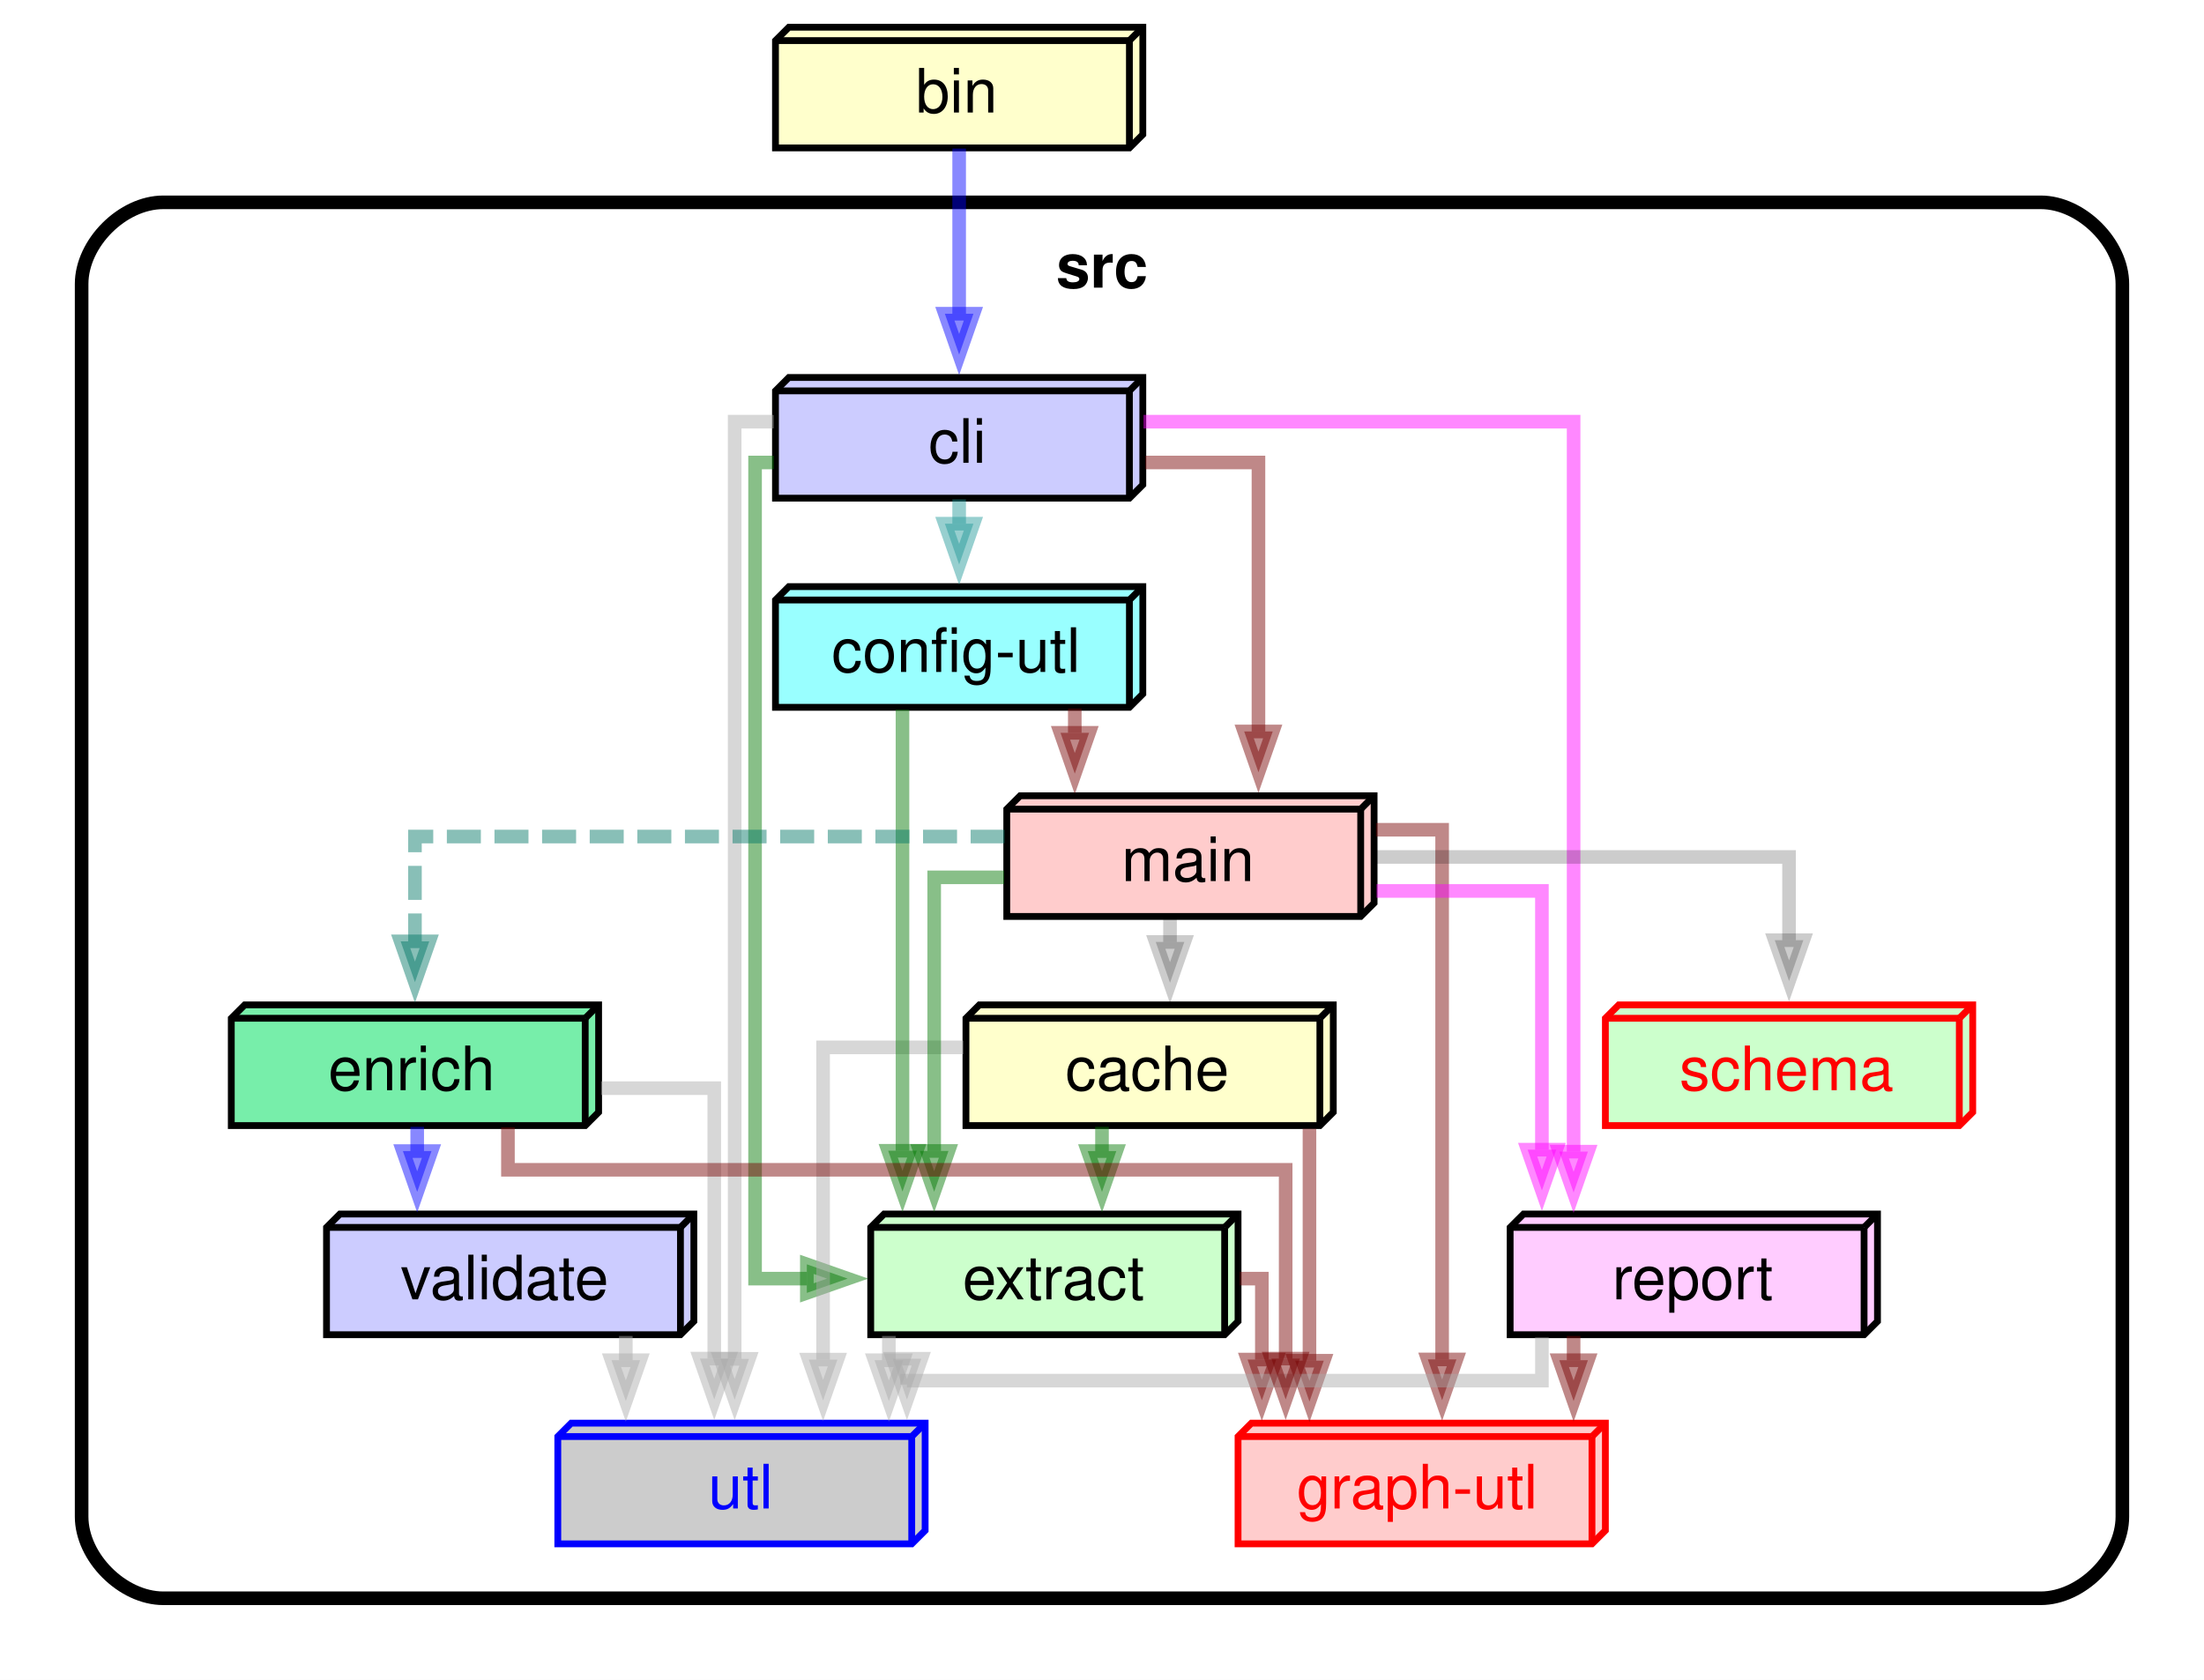
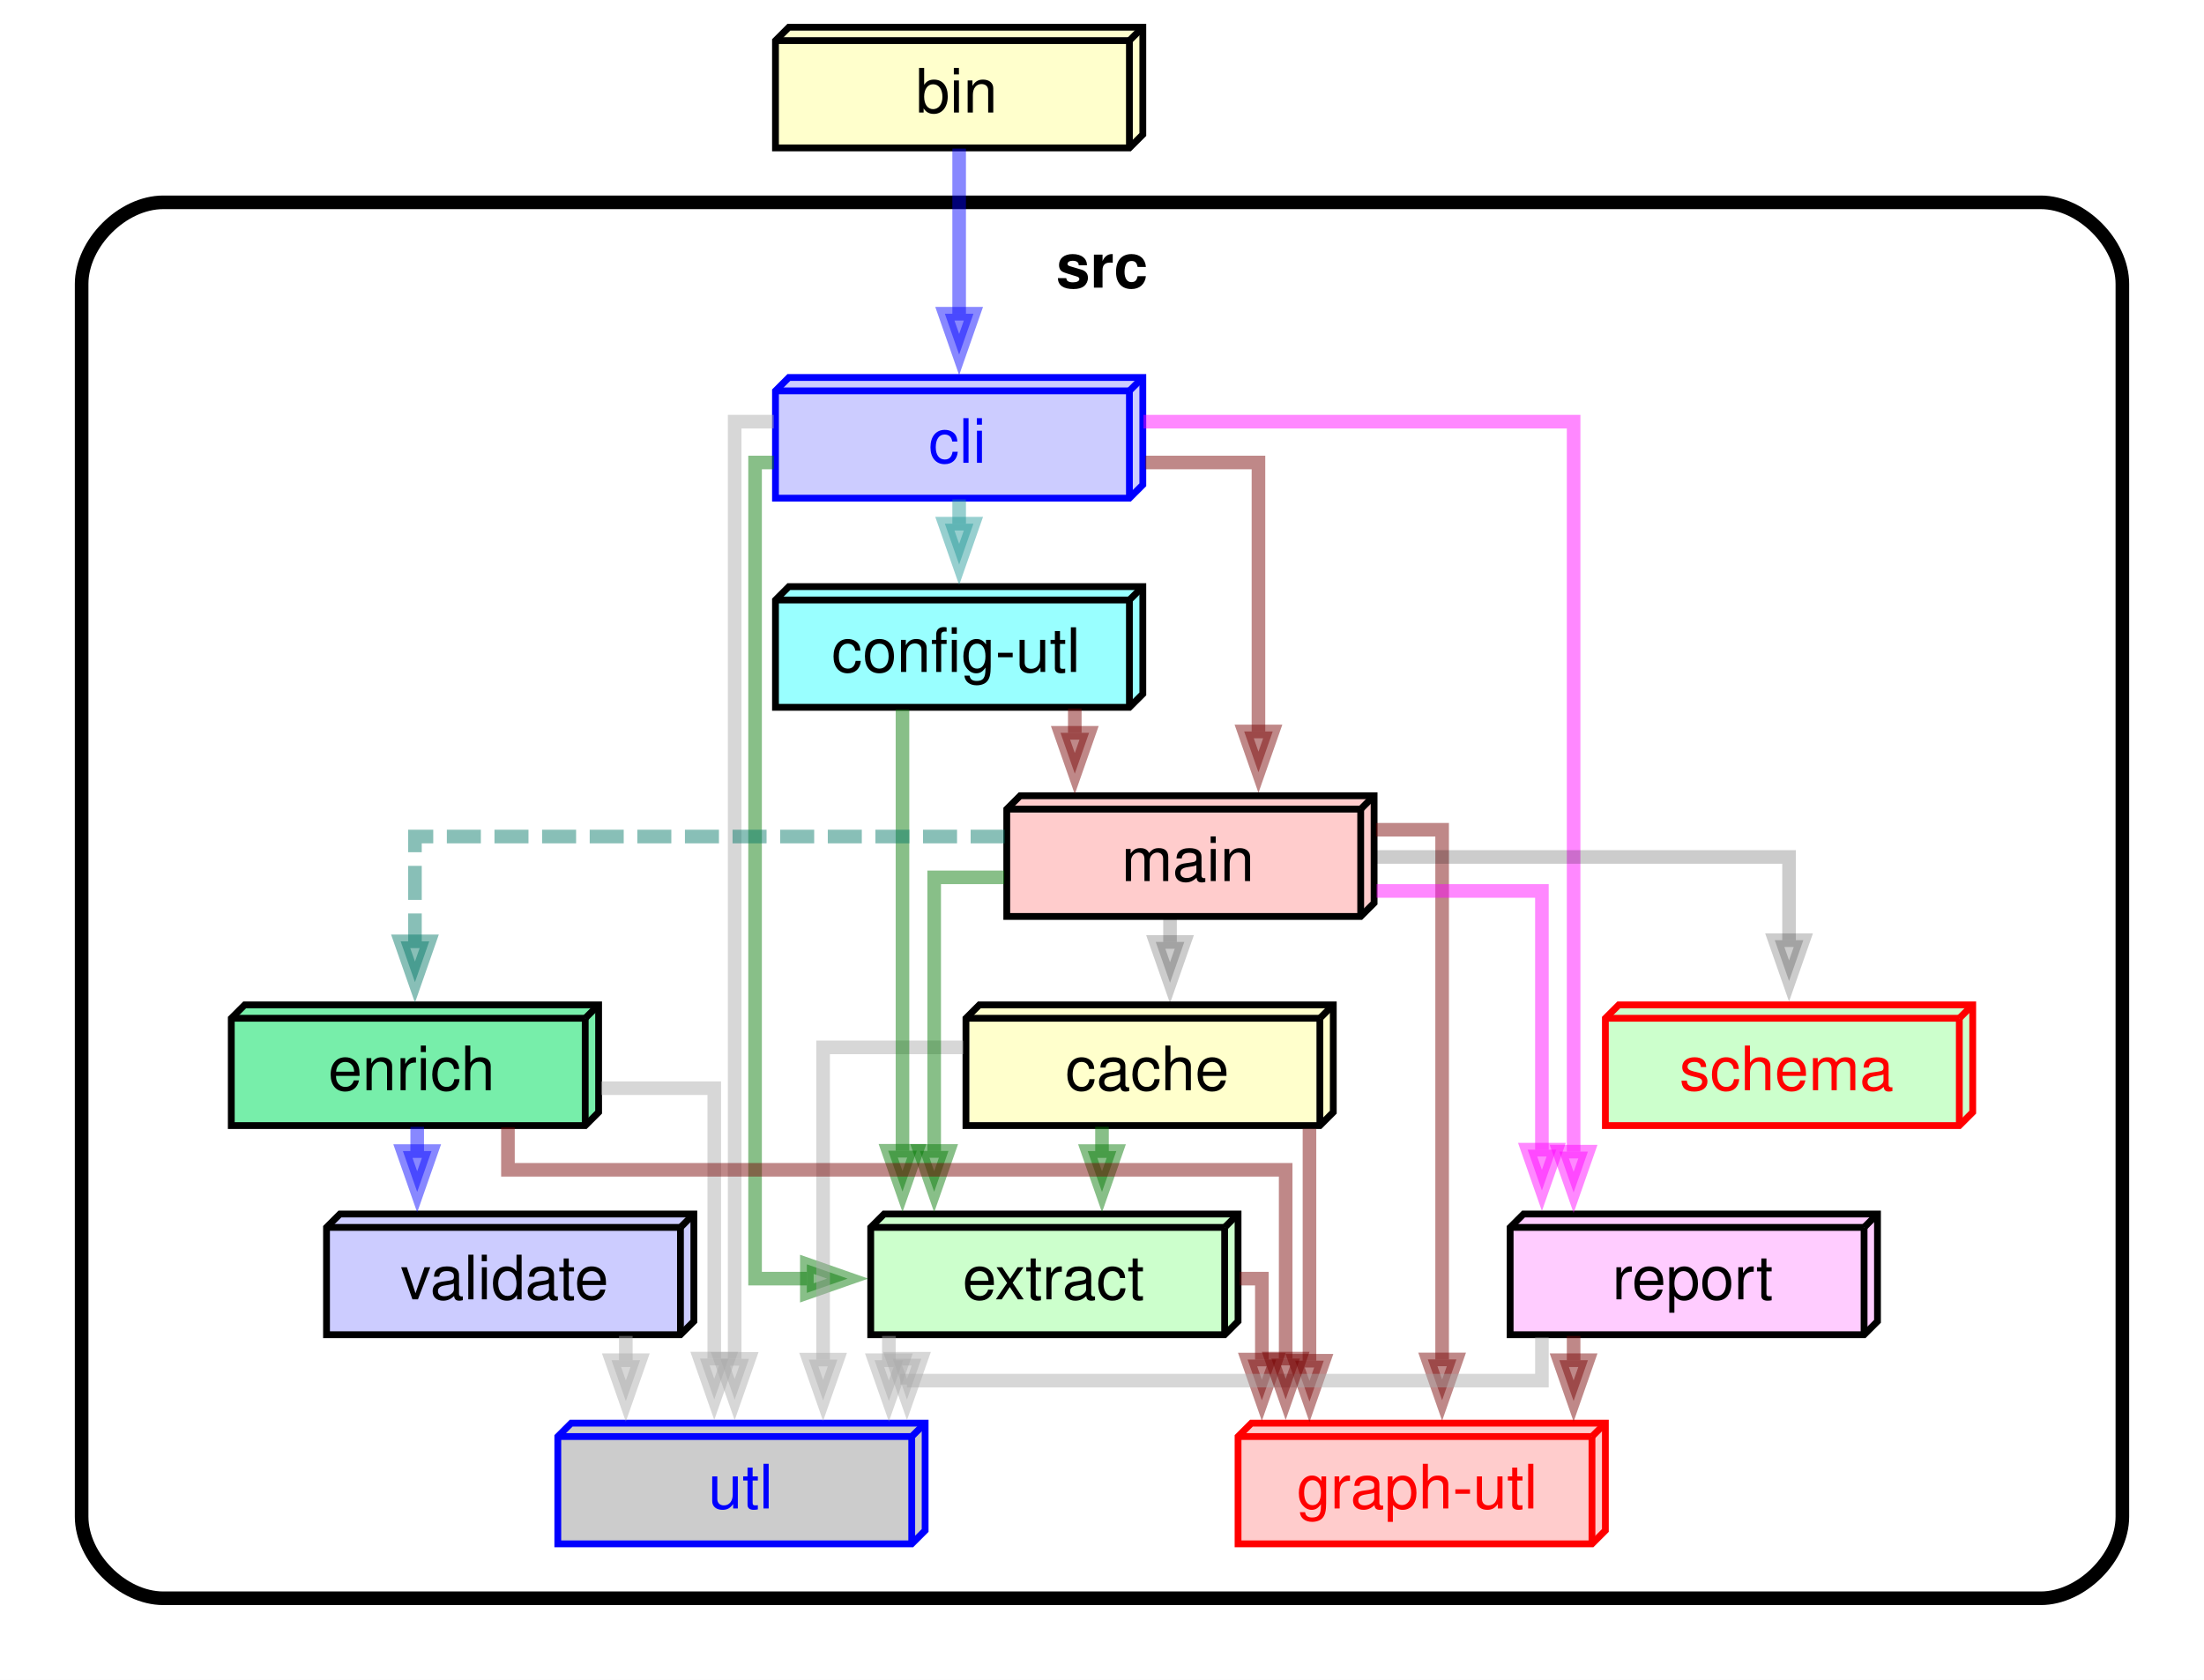
<svg xmlns="http://www.w3.org/2000/svg" xmlns:xlink="http://www.w3.org/1999/xlink" width="324pt" height="247pt" viewBox="0.00 0.00 324.00 247.00">
  <g id="graph0" class="graph" transform="scale(1 1) rotate(0) translate(4 243)">
    <polygon fill="white" stroke="none" points="-4,4 -4,-243 320,-243 320,4 -4,4" />
    <g id="clust1" class="cluster">
      <path fill="#ffffff" stroke="black" stroke-width="2" d="M20,-8C20,-8 296,-8 296,-8 302,-8 308,-14 308,-20 308,-20 308,-201.25 308,-201.25 308,-207.25 302,-213.25 296,-213.25 296,-213.25 20,-213.25 20,-213.25 14,-213.25 8,-207.25 8,-201.25 8,-201.25 8,-20 8,-20 8,-14 14,-8 20,-8" />
      <text text-anchor="middle" x="158" y="-200.7" font-family="Helvetica,sans-Serif" font-weight="bold" font-size="9.00">src</text>
    </g>
    <g id="node1" class="node">
      <g id="a_node1">
        <a xlink:href="https://github.com/sverweij/dependency-cruiser/blob/main/bin/" xlink:title="bin">
          <polygon fill="#ffffcc" stroke="black" points="164,-239 111.97,-239 110,-237.03 110,-221.25 162.03,-221.25 164,-223.22 164,-239" />
          <polyline fill="none" stroke="black" points="162.03,-237.03 110,-237.03" />
          <polyline fill="none" stroke="black" points="162.03,-237.03 162.03,-221.25" />
          <polyline fill="none" stroke="black" points="162.03,-237.03 164,-239" />
          <text text-anchor="start" x="130.62" y="-226.45" font-family="Helvetica,sans-Serif" font-size="9.00">bin</text>
        </a>
      </g>
    </g>
    <g id="node2" class="node">
      <g id="a_node2">
-         <a xlink:href="https://github.com/sverweij/dependency-cruiser/blob/main/src/cli" xlink:title="cli">
-           <polygon fill="#ccccff" stroke="black" points="164,-187.5 111.97,-187.5 110,-185.53 110,-169.75 162.03,-169.75 164,-171.72 164,-187.5" />
-           <polyline fill="none" stroke="black" points="162.03,-185.53 110,-185.53" />
-           <polyline fill="none" stroke="black" points="162.03,-185.53 162.03,-169.75" />
-           <polyline fill="none" stroke="black" points="162.03,-185.53 164,-187.5" />
-           <text text-anchor="start" x="132.5" y="-174.95" font-family="Helvetica,sans-Serif" font-size="9.00">cli</text>
+         <a xlink:href="https://github.com/sverweij/dependency-cruiser/blob/main/src/cli" xlink:title="not-reachable-from-folder-index">
+           <polygon fill="#ccccff" stroke="blue" points="164,-187.5 111.97,-187.5 110,-185.53 110,-169.75 162.03,-169.75 164,-171.72 164,-187.5" />
+           <polyline fill="none" stroke="blue" points="162.03,-185.53 110,-185.53" />
+           <polyline fill="none" stroke="blue" points="162.03,-185.53 162.03,-169.75" />
+           <polyline fill="none" stroke="blue" points="162.03,-185.53 164,-187.5" />
+           <text text-anchor="start" x="132.5" y="-174.95" font-family="Helvetica,sans-Serif" font-size="9.00" fill="blue">cli</text>
        </a>
      </g>
    </g>
    <g id="edge1" class="edge">
      <path fill="none" stroke="#0000ff" stroke-width="2" stroke-opacity="0.467" d="M137,-221.15C137,-221.15 137,-196.87 137,-196.87" />
      <polygon fill="#0000ff" fill-opacity="0.467" stroke="#0000ff" stroke-width="2" stroke-opacity="0.467" points="139.1,-196.87 137,-190.87 134.9,-196.87 139.1,-196.87" />
    </g>
    <g id="node4" class="node">
      <g id="a_node4">
        <a xlink:href="https://github.com/sverweij/dependency-cruiser/blob/main/src/extract" xlink:title="extract">
          <polygon fill="#ccffcc" stroke="black" points="178,-64.5 125.97,-64.5 124,-62.53 124,-46.75 176.03,-46.75 178,-48.72 178,-64.5" />
          <polyline fill="none" stroke="black" points="176.03,-62.53 124,-62.53" />
          <polyline fill="none" stroke="black" points="176.03,-62.53 176.03,-46.75" />
          <polyline fill="none" stroke="black" points="176.03,-62.53 178,-64.5" />
          <text text-anchor="start" x="137.5" y="-51.95" font-family="Helvetica,sans-Serif" font-size="9.00">extract</text>
        </a>
      </g>
    </g>
    <g id="edge7" class="edge">
      <path fill="none" stroke="#007700" stroke-width="2" stroke-opacity="0.467" d="M109.77,-175C108.05,-175 107,-175 107,-175 107,-175 107,-55 107,-55 107,-55 114.61,-55 114.61,-55" />
      <polygon fill="#007700" fill-opacity="0.467" stroke="#007700" stroke-width="2" stroke-opacity="0.467" points="114.61,-57.1 120.61,-55 114.61,-52.9 114.61,-57.1" />
    </g>
    <g id="node5" class="node">
      <g id="a_node5">
        <a xlink:href="https://github.com/sverweij/dependency-cruiser/blob/main/src/utl" xlink:title="utl-module-not-shared-enough">
          <polygon fill="#cccccc" stroke="blue" points="132,-33.75 79.97,-33.75 78,-31.78 78,-16 130.03,-16 132,-17.97 132,-33.75" />
          <polyline fill="none" stroke="blue" points="130.03,-31.78 78,-31.78" />
          <polyline fill="none" stroke="blue" points="130.03,-31.78 130.03,-16" />
          <polyline fill="none" stroke="blue" points="130.03,-31.78 132,-33.75" />
          <text text-anchor="start" x="100.12" y="-21.2" font-family="Helvetica,sans-Serif" font-size="9.00" fill="blue">utl</text>
        </a>
      </g>
    </g>
    <g id="edge8" class="edge">
      <path fill="none" stroke="#aaaaaa" stroke-width="2" stroke-opacity="0.467" d="M109.75,-181C106.33,-181 104,-181 104,-181 104,-181 104,-43.2 104,-43.2" />
      <polygon fill="#aaaaaa" fill-opacity="0.467" stroke="#aaaaaa" stroke-width="2" stroke-opacity="0.467" points="106.1,-43.2 104,-37.2 101.9,-43.2 106.1,-43.2" />
    </g>
    <g id="node7" class="node">
      <g id="a_node7">
        <a xlink:href="https://github.com/sverweij/dependency-cruiser/blob/main/src/config-utl" xlink:title="config-utl">
          <polygon fill="#99ffff" stroke="black" points="164,-156.75 111.97,-156.75 110,-154.78 110,-139 162.03,-139 164,-140.97 164,-156.75" />
          <polyline fill="none" stroke="black" points="162.03,-154.78 110,-154.78" />
          <polyline fill="none" stroke="black" points="162.03,-154.78 162.03,-139" />
          <polyline fill="none" stroke="black" points="162.03,-154.78 164,-156.75" />
          <text text-anchor="start" x="118.25" y="-144.2" font-family="Helvetica,sans-Serif" font-size="9.00">config-utl</text>
        </a>
      </g>
    </g>
    <g id="edge5" class="edge">
      <path fill="none" stroke="#229999" stroke-width="2" stroke-dasharray="5,2" stroke-opacity="0.467" d="M137,-169.57C137,-169.57 137,-166 137,-166" />
      <polygon fill="#229999" fill-opacity="0.467" stroke="#229999" stroke-width="2" stroke-opacity="0.467" points="139.1,-166 137,-160 134.9,-166 139.1,-166" />
    </g>
    <g id="node8" class="node">
      <g id="a_node8">
        <a xlink:href="https://github.com/sverweij/dependency-cruiser/blob/main/src/main" xlink:title="main">
          <polygon fill="#ffcccc" stroke="black" points="198,-126 145.97,-126 144,-124.03 144,-108.25 196.03,-108.25 198,-110.22 198,-126" />
          <polyline fill="none" stroke="black" points="196.03,-124.03 144,-124.03" />
          <polyline fill="none" stroke="black" points="196.03,-124.03 196.03,-108.25" />
          <polyline fill="none" stroke="black" points="196.03,-124.03 198,-126" />
          <text text-anchor="start" x="160.88" y="-113.45" font-family="Helvetica,sans-Serif" font-size="9.00">main</text>
        </a>
      </g>
    </g>
    <g id="edge6" class="edge">
      <path fill="none" stroke="#770000" stroke-width="2" stroke-opacity="0.467" d="M164.37,-175C173.31,-175 181,-175 181,-175 181,-175 181,-135.45 181,-135.45" />
      <polygon fill="#770000" fill-opacity="0.467" stroke="#770000" stroke-width="2" stroke-opacity="0.467" points="183.1,-135.45 181,-129.45 178.9,-135.45 183.1,-135.45" />
    </g>
    <g id="node9" class="node">
      <g id="a_node9">
        <a xlink:href="https://github.com/sverweij/dependency-cruiser/blob/main/src/report" xlink:title="report">
          <polygon fill="#ffccff" stroke="black" points="272,-64.5 219.97,-64.5 218,-62.53 218,-46.75 270.03,-46.75 272,-48.72 272,-64.5" />
          <polyline fill="none" stroke="black" points="270.03,-62.53 218,-62.53" />
          <polyline fill="none" stroke="black" points="270.03,-62.53 270.03,-46.75" />
          <polyline fill="none" stroke="black" points="270.03,-62.53 272,-64.5" />
          <text text-anchor="start" x="233" y="-51.95" font-family="Helvetica,sans-Serif" font-size="9.00">report</text>
        </a>
      </g>
    </g>
    <g id="edge9" class="edge">
      <path fill="none" stroke="#ff00ff" stroke-width="2" stroke-opacity="0.467" d="M164.1,-181C190.71,-181 227.33,-181 227.33,-181 227.33,-181 227.33,-73.67 227.33,-73.67" />
      <polygon fill="#ff00ff" fill-opacity="0.467" stroke="#ff00ff" stroke-width="2" stroke-opacity="0.467" points="229.43,-73.67 227.33,-67.67 225.23,-73.67 229.43,-73.67" />
    </g>
    <g id="node3" class="node">
      <g id="a_node3">
        <a xlink:href="https://github.com/sverweij/dependency-cruiser/blob/main/src/cache" xlink:title="cache">
          <polygon fill="#ffffcc" stroke="black" points="192,-95.25 139.97,-95.25 138,-93.28 138,-77.5 190.03,-77.5 192,-79.47 192,-95.25" />
          <polyline fill="none" stroke="black" points="190.03,-93.28 138,-93.28" />
          <polyline fill="none" stroke="black" points="190.03,-93.28 190.03,-77.5" />
          <polyline fill="none" stroke="black" points="190.03,-93.28 192,-95.25" />
          <text text-anchor="start" x="152.62" y="-82.7" font-family="Helvetica,sans-Serif" font-size="9.00">cache</text>
        </a>
      </g>
    </g>
    <g id="edge2" class="edge">
      <path fill="none" stroke="#007700" stroke-width="2" stroke-opacity="0.467" d="M158,-77.32C158,-77.32 158,-73.75 158,-73.75" />
      <polygon fill="#007700" fill-opacity="0.467" stroke="#007700" stroke-width="2" stroke-opacity="0.467" points="160.1,-73.75 158,-67.75 155.9,-73.75 160.1,-73.75" />
    </g>
    <g id="edge3" class="edge">
      <path fill="none" stroke="#aaaaaa" stroke-width="2" stroke-opacity="0.467" d="M137.63,-89C126.86,-89 117,-89 117,-89 117,-89 117,-43.09 117,-43.09" />
      <polygon fill="#aaaaaa" fill-opacity="0.467" stroke="#aaaaaa" stroke-width="2" stroke-opacity="0.467" points="119.1,-43.09 117,-37.09 114.9,-43.09 119.1,-43.09" />
    </g>
    <g id="node6" class="node">
      <g id="a_node6">
        <a xlink:href="https://github.com/sverweij/dependency-cruiser/blob/main/src/graph-utl" xlink:title="not-unreachable-from-cli">
          <polygon fill="#ffcccc" stroke="red" points="232,-33.75 179.97,-33.75 178,-31.78 178,-16 230.03,-16 232,-17.97 232,-33.75" />
          <polyline fill="none" stroke="red" points="230.03,-31.78 178,-31.78" />
          <polyline fill="none" stroke="red" points="230.03,-31.78 230.03,-16" />
          <polyline fill="none" stroke="red" points="230.03,-31.78 232,-33.75" />
          <text text-anchor="start" x="186.62" y="-21.2" font-family="Helvetica,sans-Serif" font-size="9.00" fill="red">graph-utl</text>
        </a>
      </g>
    </g>
    <g id="edge4" class="edge">
      <path fill="none" stroke="#770000" stroke-width="2" stroke-opacity="0.467" d="M188.5,-77.03C188.5,-77.03 188.5,-42.93 188.5,-42.93" />
      <polygon fill="#770000" fill-opacity="0.467" stroke="#770000" stroke-width="2" stroke-opacity="0.467" points="190.6,-42.93 188.5,-36.93 186.4,-42.93 190.6,-42.93" />
    </g>
    <g id="edge15" class="edge">
      <path fill="none" stroke="#aaaaaa" stroke-width="2" stroke-opacity="0.467" d="M126.67,-46.57C126.67,-46.57 126.67,-43 126.67,-43" />
      <polygon fill="#aaaaaa" fill-opacity="0.467" stroke="#aaaaaa" stroke-width="2" stroke-opacity="0.467" points="128.77,-43 126.67,-37 124.57,-43 128.77,-43" />
    </g>
    <g id="edge16" class="edge">
      <path fill="none" stroke="#770000" stroke-width="2" stroke-opacity="0.467" d="M178.24,-55C180.24,-55 181.5,-55 181.5,-55 181.5,-55 181.5,-43.1 181.5,-43.1" />
      <polygon fill="#770000" fill-opacity="0.467" stroke="#770000" stroke-width="2" stroke-opacity="0.467" points="183.6,-43.1 181.5,-37.1 179.4,-43.1 183.6,-43.1" />
    </g>
    <g id="edge10" class="edge">
      <path fill="none" stroke="#007700" stroke-width="2" stroke-opacity="0.467" d="M128.67,-138.69C128.67,-138.69 128.67,-73.8 128.67,-73.8" />
      <polygon fill="#007700" fill-opacity="0.467" stroke="#007700" stroke-width="2" stroke-opacity="0.467" points="130.77,-73.8 128.67,-67.8 126.57,-73.8 130.77,-73.8" />
    </g>
    <g id="edge11" class="edge">
      <path fill="none" stroke="#770000" stroke-width="2" stroke-opacity="0.467" d="M154,-138.82C154,-138.82 154,-135.25 154,-135.25" />
      <polygon fill="#770000" fill-opacity="0.467" stroke="#770000" stroke-width="2" stroke-opacity="0.467" points="156.1,-135.25 154,-129.25 151.9,-135.25 156.1,-135.25" />
    </g>
    <g id="edge18" class="edge">
      <path fill="none" stroke="#000000" stroke-width="2" stroke-dasharray="5,2" stroke-opacity="0.2" d="M168,-108.07C168,-108.07 168,-104.5 168,-104.5" />
      <polygon fill="#000000" fill-opacity="0.2" stroke="#000000" stroke-width="2" stroke-opacity="0.2" points="170.1,-104.5 168,-98.5 165.9,-104.5 170.1,-104.5" />
    </g>
    <g id="edge17" class="edge">
      <path fill="none" stroke="#007700" stroke-width="2" stroke-opacity="0.467" d="M143.63,-114C137.78,-114 133.33,-114 133.33,-114 133.33,-114 133.33,-73.77 133.33,-73.77" />
      <polygon fill="#007700" fill-opacity="0.467" stroke="#007700" stroke-width="2" stroke-opacity="0.467" points="135.43,-73.77 133.33,-67.77 131.23,-73.77 135.43,-73.77" />
    </g>
    <g id="edge21" class="edge">
      <path fill="none" stroke="#770000" stroke-width="2" stroke-opacity="0.467" d="M198.28,-121C203.82,-121 208,-121 208,-121 208,-121 208,-43.12 208,-43.12" />
      <polygon fill="#770000" fill-opacity="0.467" stroke="#770000" stroke-width="2" stroke-opacity="0.467" points="210.1,-43.12 208,-37.12 205.9,-43.12 210.1,-43.12" />
    </g>
    <g id="edge20" class="edge">
      <path fill="none" stroke="#ff00ff" stroke-width="2" stroke-opacity="0.467" d="M198.35,-112C210.74,-112 222.67,-112 222.67,-112 222.67,-112 222.67,-73.96 222.67,-73.96" />
      <polygon fill="#ff00ff" fill-opacity="0.467" stroke="#ff00ff" stroke-width="2" stroke-opacity="0.467" points="224.77,-73.96 222.67,-67.96 220.57,-73.96 224.77,-73.96" />
    </g>
    <g id="node10" class="node">
      <g id="a_node10">
        <a xlink:href="https://github.com/sverweij/dependency-cruiser/blob/main/src/enrich" xlink:title="enrich">
          <polygon fill="#77eeaa" stroke="black" points="84,-95.25 31.97,-95.25 30,-93.28 30,-77.5 82.03,-77.5 84,-79.47 84,-95.25" />
          <polyline fill="none" stroke="black" points="82.03,-93.28 30,-93.28" />
          <polyline fill="none" stroke="black" points="82.03,-93.28 82.03,-77.5" />
          <polyline fill="none" stroke="black" points="82.03,-93.28 84,-95.25" />
          <text text-anchor="start" x="44.25" y="-82.7" font-family="Helvetica,sans-Serif" font-size="9.00">enrich</text>
        </a>
      </g>
    </g>
    <g id="edge19" class="edge">
      <path fill="none" stroke="#007766" stroke-width="2" stroke-dasharray="5,2" stroke-opacity="0.467" d="M143.69,-120C109.97,-120 57,-120 57,-120 57,-120 57,-104.59 57,-104.59" />
      <polygon fill="#007766" fill-opacity="0.467" stroke="#007766" stroke-width="2" stroke-opacity="0.467" points="59.1,-104.59 57,-98.59 54.9,-104.59 59.1,-104.59" />
    </g>
    <g id="node12" class="node">
      <g id="a_node12">
        <a xlink:href="https://github.com/sverweij/dependency-cruiser/blob/main/src/schema" xlink:title="not-unreachable-from-cli">
          <polygon fill="#ccffcc" stroke="red" points="286,-95.25 233.97,-95.25 232,-93.28 232,-77.5 284.03,-77.5 286,-79.47 286,-95.25" />
          <polyline fill="none" stroke="red" points="284.03,-93.28 232,-93.28" />
          <polyline fill="none" stroke="red" points="284.03,-93.28 284.03,-77.5" />
          <polyline fill="none" stroke="red" points="284.03,-93.28 286,-95.25" />
          <text text-anchor="start" x="242.88" y="-82.7" font-family="Helvetica,sans-Serif" font-size="9.00" fill="red">schema</text>
        </a>
      </g>
    </g>
    <g id="edge22" class="edge">
      <path fill="none" stroke="#000000" stroke-width="2" stroke-opacity="0.2" d="M198.36,-117C224.19,-117 259,-117 259,-117 259,-117 259,-104.76 259,-104.76" />
      <polygon fill="#000000" fill-opacity="0.2" stroke="#000000" stroke-width="2" stroke-opacity="0.2" points="261.1,-104.76 259,-98.76 256.9,-104.76 261.1,-104.76" />
    </g>
    <g id="edge24" class="edge">
      <path fill="none" stroke="#aaaaaa" stroke-width="2" stroke-opacity="0.467" d="M222.67,-46.36C222.67,-42.99 222.67,-40 222.67,-40 222.67,-40 129.33,-40 129.33,-40 129.33,-40 129.33,-39.42 129.33,-39.42" />
      <polygon fill="#aaaaaa" fill-opacity="0.467" stroke="#aaaaaa" stroke-width="2" stroke-opacity="0.467" points="131.43,-43.22 129.33,-37.22 127.23,-43.22 131.43,-43.22" />
    </g>
    <g id="edge23" class="edge">
      <path fill="none" stroke="#770000" stroke-width="2" stroke-opacity="0.467" d="M227.33,-46.57C227.33,-46.57 227.33,-43 227.33,-43" />
      <polygon fill="#770000" fill-opacity="0.467" stroke="#770000" stroke-width="2" stroke-opacity="0.467" points="229.43,-43 227.33,-37 225.23,-43 229.43,-43" />
    </g>
    <g id="edge14" class="edge">
      <path fill="none" stroke="#aaaaaa" stroke-width="2" stroke-opacity="0.467" d="M84.37,-83C93.31,-83 101,-83 101,-83 101,-83 101,-43.24 101,-43.24" />
      <polygon fill="#aaaaaa" fill-opacity="0.467" stroke="#aaaaaa" stroke-width="2" stroke-opacity="0.467" points="103.1,-43.24 101,-37.24 98.9,-43.24 103.1,-43.24" />
    </g>
    <g id="edge12" class="edge">
      <path fill="none" stroke="#770000" stroke-width="2" stroke-opacity="0.467" d="M70.67,-77.25C70.67,-73.94 70.67,-71 70.67,-71 70.67,-71 185,-71 185,-71 185,-71 185,-43.24 185,-43.24" />
      <polygon fill="#770000" fill-opacity="0.467" stroke="#770000" stroke-width="2" stroke-opacity="0.467" points="187.1,-43.24 185,-37.24 182.9,-43.24 187.1,-43.24" />
    </g>
    <g id="node11" class="node">
      <g id="a_node11">
        <a xlink:href="https://github.com/sverweij/dependency-cruiser/blob/main/src/validate" xlink:title="validate">
          <polygon fill="#ccccff" stroke="black" points="98,-64.5 45.97,-64.5 44,-62.53 44,-46.75 96.03,-46.75 98,-48.72 98,-64.5" />
          <polyline fill="none" stroke="black" points="96.03,-62.53 44,-62.53" />
          <polyline fill="none" stroke="black" points="96.03,-62.53 96.03,-46.75" />
          <polyline fill="none" stroke="black" points="96.03,-62.53 98,-64.5" />
          <text text-anchor="start" x="54.88" y="-51.95" font-family="Helvetica,sans-Serif" font-size="9.00">validate</text>
        </a>
      </g>
    </g>
    <g id="edge13" class="edge">
      <path fill="none" stroke="#0000ff" stroke-width="2" stroke-opacity="0.467" d="M57.33,-77.32C57.33,-77.32 57.33,-73.75 57.33,-73.75" />
      <polygon fill="#0000ff" fill-opacity="0.467" stroke="#0000ff" stroke-width="2" stroke-opacity="0.467" points="59.43,-73.75 57.33,-67.75 55.23,-73.75 59.43,-73.75" />
    </g>
    <g id="edge25" class="edge">
      <path fill="none" stroke="#aaaaaa" stroke-width="2" stroke-opacity="0.467" d="M88,-46.57C88,-46.57 88,-43 88,-43" />
      <polygon fill="#aaaaaa" fill-opacity="0.467" stroke="#aaaaaa" stroke-width="2" stroke-opacity="0.467" points="90.1,-43 88,-37 85.9,-43 90.1,-43" />
    </g>
  </g>
</svg>
